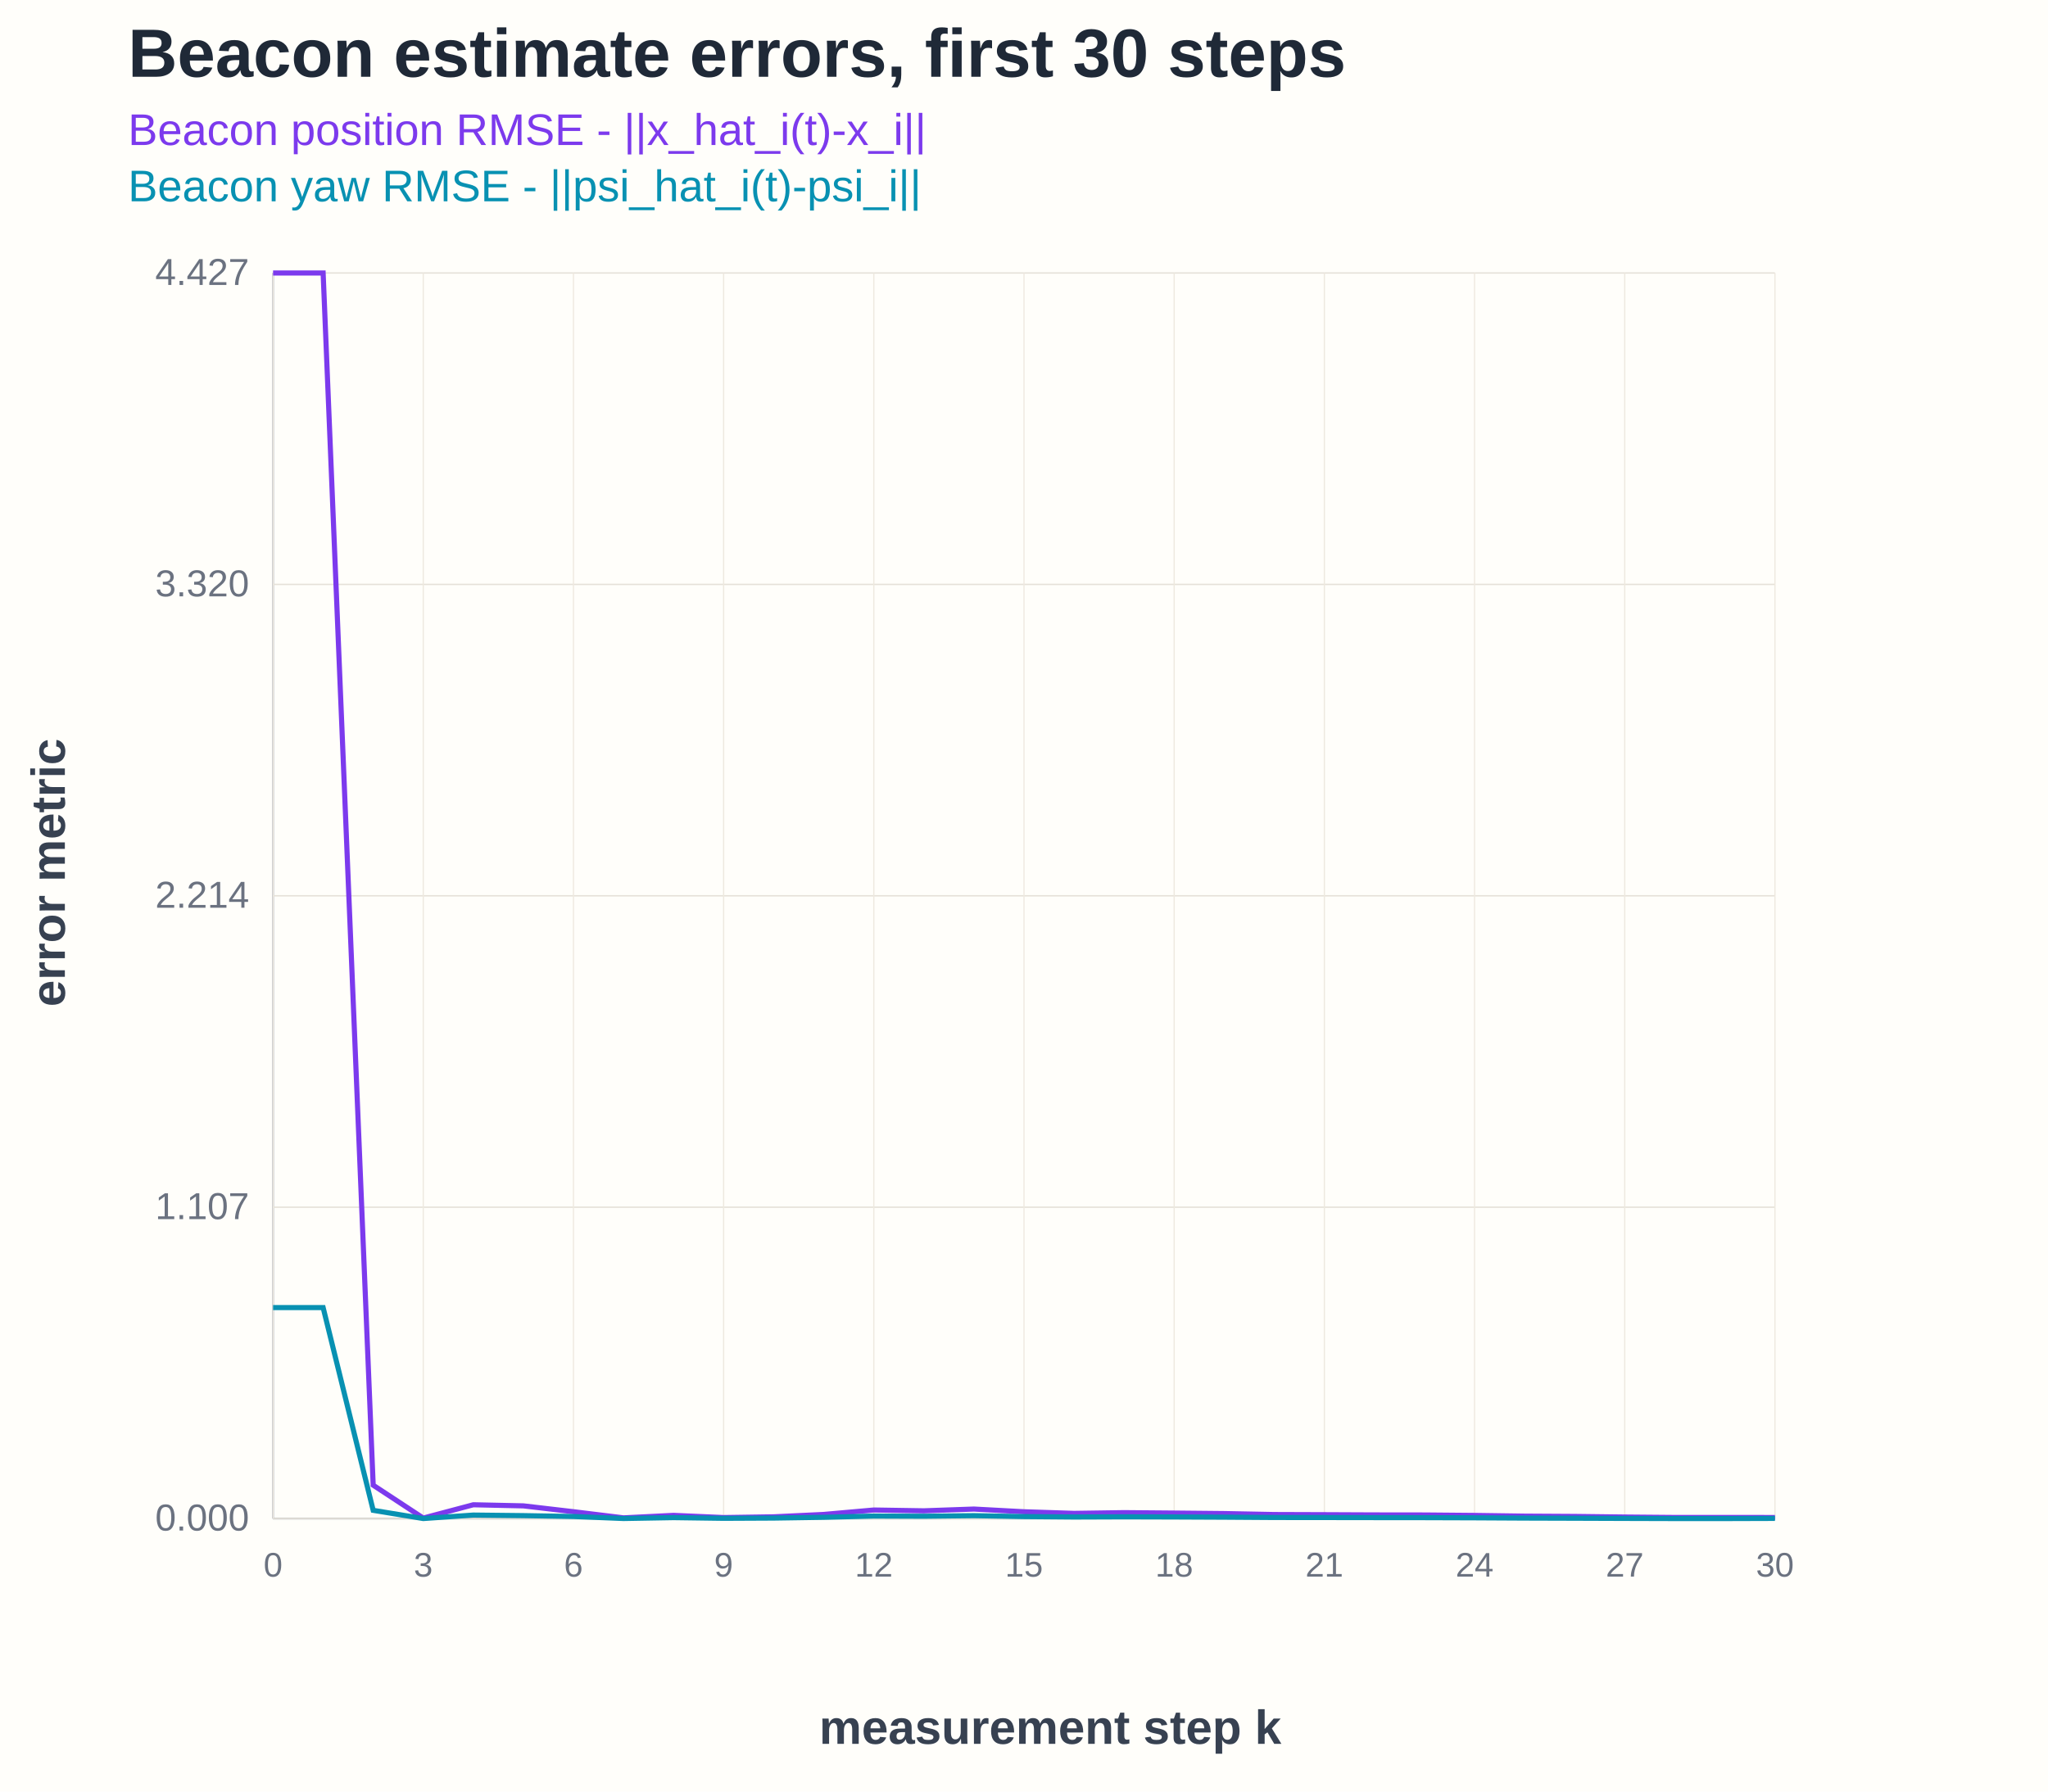
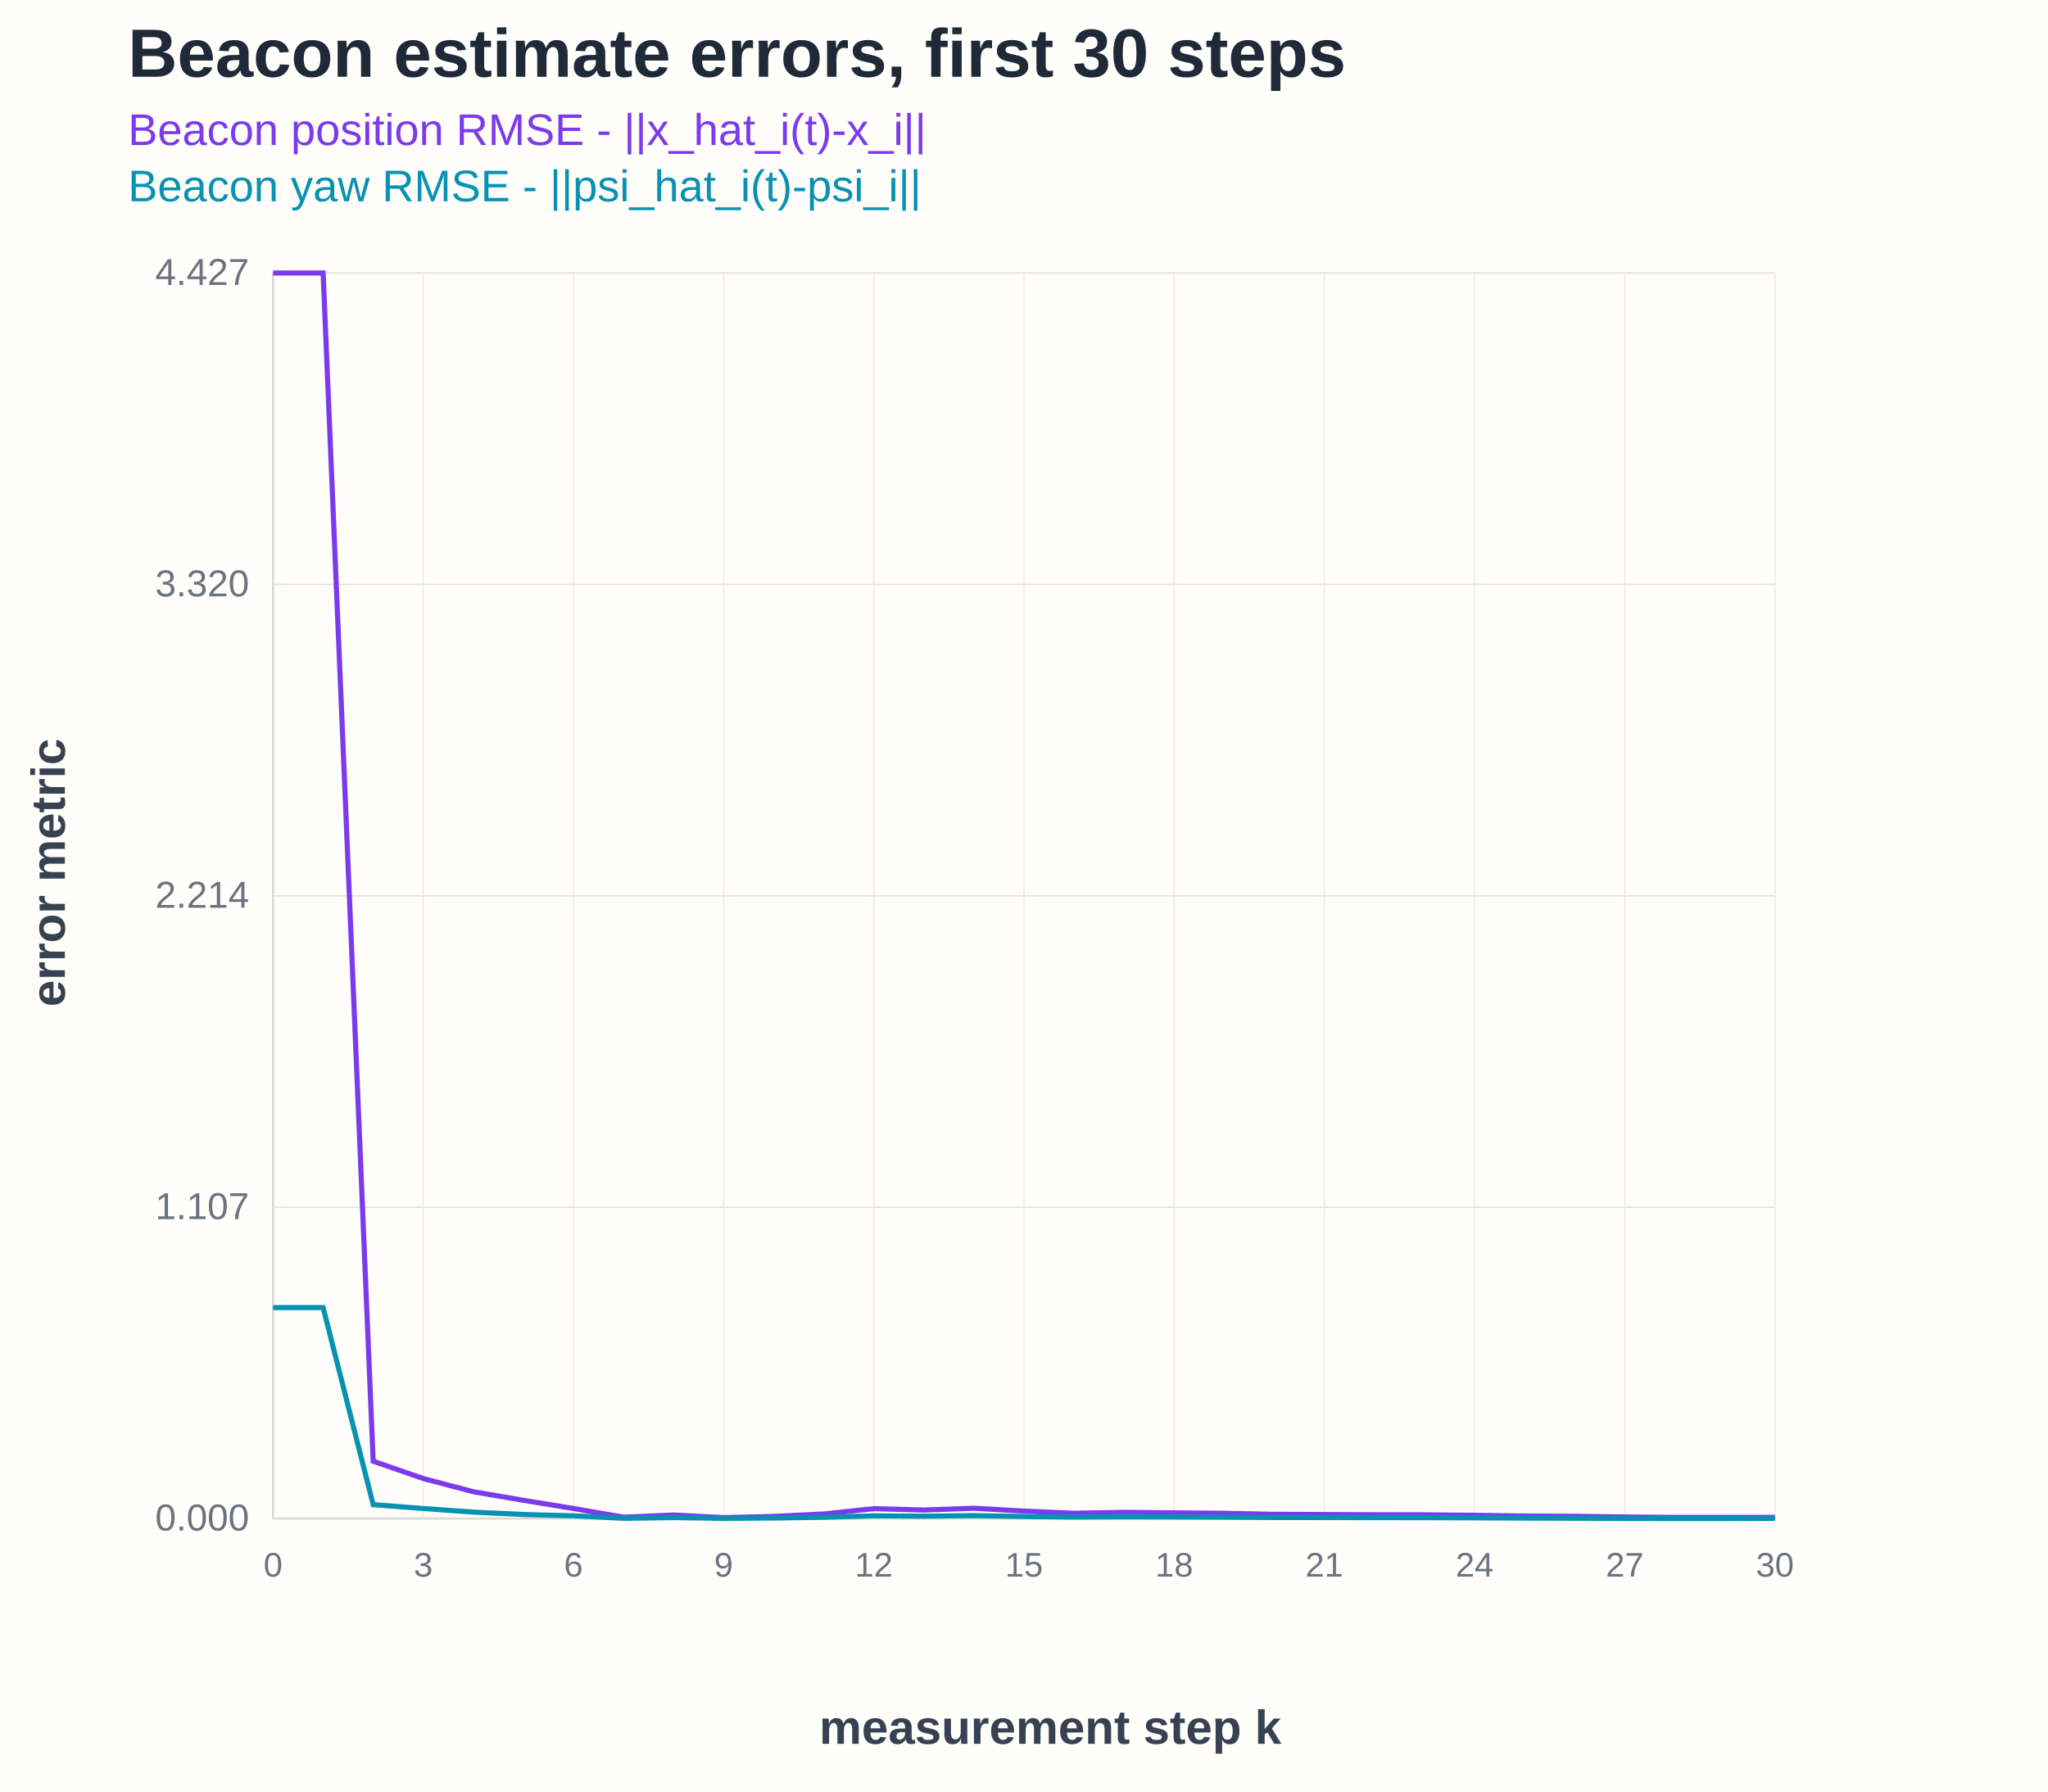
<svg xmlns="http://www.w3.org/2000/svg" width="1200.000" height="1050.000" viewBox="0 0 1200.000 1050.000">
  <rect width="100%" height="100%" fill="#fffefa" />
  <text x="75" y="45" font-family="Arial" font-size="40" font-weight="bold" fill="#1f2937">Beacon estimate errors, first 30 steps</text>
  <text x="75" y="85" font-family="Arial" font-size="26" fill="#7c3aed">Beacon position RMSE - ||x_hat_i(t)-x_i||</text>
  <text x="75" y="118" font-family="Arial" font-size="26" fill="#0891b2">Beacon yaw RMSE - ||psi_hat_i(t)-psi_i||</text>
  <line x1="160.000" y1="890.000" x2="1040.000" y2="890.000" stroke="#9ca3af" />
  <line x1="160.000" y1="160.000" x2="160.000" y2="890.000" stroke="#9ca3af" />
  <line x1="160.000" y1="890.000" x2="1040.000" y2="890.000" stroke="#e5e1d8" stroke-width="0.8" />
  <text x="146.000" y="897.000" font-family="Arial" font-size="22" fill="#6b7280" text-anchor="end">0.000</text>
  <line x1="160.000" y1="707.500" x2="1040.000" y2="707.500" stroke="#e5e1d8" stroke-width="0.8" />
  <text x="146.000" y="714.500" font-family="Arial" font-size="22" fill="#6b7280" text-anchor="end">1.107</text>
  <line x1="160.000" y1="525.000" x2="1040.000" y2="525.000" stroke="#e5e1d8" stroke-width="0.8" />
  <text x="146.000" y="532.000" font-family="Arial" font-size="22" fill="#6b7280" text-anchor="end">2.214</text>
  <line x1="160.000" y1="342.500" x2="1040.000" y2="342.500" stroke="#e5e1d8" stroke-width="0.8" />
  <text x="146.000" y="349.500" font-family="Arial" font-size="22" fill="#6b7280" text-anchor="end">3.320</text>
  <line x1="160.000" y1="160.000" x2="1040.000" y2="160.000" stroke="#e5e1d8" stroke-width="0.8" />
  <text x="146.000" y="167.000" font-family="Arial" font-size="22" fill="#6b7280" text-anchor="end">4.427</text>
  <line x1="160.000" y1="160.000" x2="160.000" y2="890.000" stroke="#eee9df" stroke-width="0.7" />
  <text x="160.000" y="924.000" font-family="Arial" font-size="20" fill="#6b7280" text-anchor="middle">0</text>
  <line x1="248.000" y1="160.000" x2="248.000" y2="890.000" stroke="#eee9df" stroke-width="0.7" />
  <text x="248.000" y="924.000" font-family="Arial" font-size="20" fill="#6b7280" text-anchor="middle">3</text>
  <line x1="336.000" y1="160.000" x2="336.000" y2="890.000" stroke="#eee9df" stroke-width="0.7" />
  <text x="336.000" y="924.000" font-family="Arial" font-size="20" fill="#6b7280" text-anchor="middle">6</text>
  <line x1="424.000" y1="160.000" x2="424.000" y2="890.000" stroke="#eee9df" stroke-width="0.7" />
  <text x="424.000" y="924.000" font-family="Arial" font-size="20" fill="#6b7280" text-anchor="middle">9</text>
  <line x1="512.000" y1="160.000" x2="512.000" y2="890.000" stroke="#eee9df" stroke-width="0.7" />
  <text x="512.000" y="924.000" font-family="Arial" font-size="20" fill="#6b7280" text-anchor="middle">12</text>
  <line x1="600.000" y1="160.000" x2="600.000" y2="890.000" stroke="#eee9df" stroke-width="0.7" />
  <text x="600.000" y="924.000" font-family="Arial" font-size="20" fill="#6b7280" text-anchor="middle">15</text>
  <line x1="688.000" y1="160.000" x2="688.000" y2="890.000" stroke="#eee9df" stroke-width="0.7" />
  <text x="688.000" y="924.000" font-family="Arial" font-size="20" fill="#6b7280" text-anchor="middle">18</text>
  <line x1="776.000" y1="160.000" x2="776.000" y2="890.000" stroke="#eee9df" stroke-width="0.7" />
  <text x="776.000" y="924.000" font-family="Arial" font-size="20" fill="#6b7280" text-anchor="middle">21</text>
  <line x1="864.000" y1="160.000" x2="864.000" y2="890.000" stroke="#eee9df" stroke-width="0.7" />
  <text x="864.000" y="924.000" font-family="Arial" font-size="20" fill="#6b7280" text-anchor="middle">24</text>
  <line x1="952.000" y1="160.000" x2="952.000" y2="890.000" stroke="#eee9df" stroke-width="0.7" />
  <text x="952.000" y="924.000" font-family="Arial" font-size="20" fill="#6b7280" text-anchor="middle">27</text>
  <line x1="1040.000" y1="160.000" x2="1040.000" y2="890.000" stroke="#eee9df" stroke-width="0.7" />
  <text x="1040.000" y="924.000" font-family="Arial" font-size="20" fill="#6b7280" text-anchor="middle">30</text>
  <text x="480.000" y="1022.000" font-family="Arial" font-size="28" font-weight="bold" fill="#374151">measurement step k</text>
  <text x="38" y="590.000" font-family="Arial" font-size="28" font-weight="bold" fill="#374151" transform="rotate(-90 38 590.000)">error metric</text>
-   <polyline fill="none" stroke="#7c3aed" stroke-width="3" points="160.000,160.000 189.333,160.000 218.667,870.424 248.000,889.693 277.333,881.901 306.667,882.543 336.000,885.967 365.333,889.565 394.667,888.113 424.000,889.394 453.333,888.960 482.667,887.568 512.000,884.975 541.333,885.443 570.667,884.414 600.000,885.996 629.333,886.941 658.667,886.515 688.000,886.763 717.333,887.053 746.667,887.621 776.000,887.718 805.333,887.848 834.667,887.885 864.000,888.144 893.333,888.561 922.667,888.731 952.000,889.087 981.333,889.341 1010.667,889.336 1040.000,889.362 " />
-   <polyline fill="none" stroke="#0891b2" stroke-width="3" points="160.000,766.332 189.333,766.332 218.667,885.157 248.000,889.979 277.333,887.938 306.667,888.259 336.000,888.775 365.333,889.951 394.667,889.440 424.000,889.840 453.333,889.698 482.667,889.248 512.000,888.509 541.333,888.619 570.667,888.285 600.000,888.823 629.333,889.060 658.667,888.955 688.000,889.031 717.333,889.161 746.667,889.357 776.000,889.385 805.333,889.429 834.667,889.459 864.000,889.551 893.333,889.709 922.667,889.794 952.000,889.899 981.333,889.984 1010.667,889.985 1040.000,889.895 " />
+   <polyline fill="none" stroke="#7c3aed" stroke-width="3" points="160.000,160.000 189.333,160.000 218.667,856.361 248.000,866.525 277.333,874.261 306.667,879.282 336.000,884.089 365.333,889.169 394.667,887.910 424.000,889.435 453.333,888.740 482.667,887.291 512.000,884.180 541.333,884.962 570.667,883.940 600.000,885.605 629.333,886.864 658.667,886.332 688.000,886.630 717.333,886.886 746.667,887.494 776.000,887.616 805.333,887.764 834.667,887.788 864.000,888.066 893.333,888.496 922.667,888.653 952.000,889.061 981.333,889.310 1010.667,889.297 1040.000,889.290 " />
+   <polyline fill="none" stroke="#0891b2" stroke-width="3" points="160.000,766.332 189.333,766.332 218.667,881.838 248.000,884.088 277.333,886.197 306.667,887.609 336.000,888.377 365.333,889.827 394.667,889.421 424.000,889.852 453.333,889.665 482.667,889.231 512.000,888.401 541.333,888.585 570.667,888.271 600.000,888.798 629.333,889.107 658.667,888.976 688.000,889.061 717.333,889.172 746.667,889.367 776.000,889.402 805.333,889.448 834.667,889.472 864.000,889.564 893.333,889.716 922.667,889.791 952.000,889.910 981.333,889.961 1010.667,889.958 1040.000,889.869 " />
</svg>
